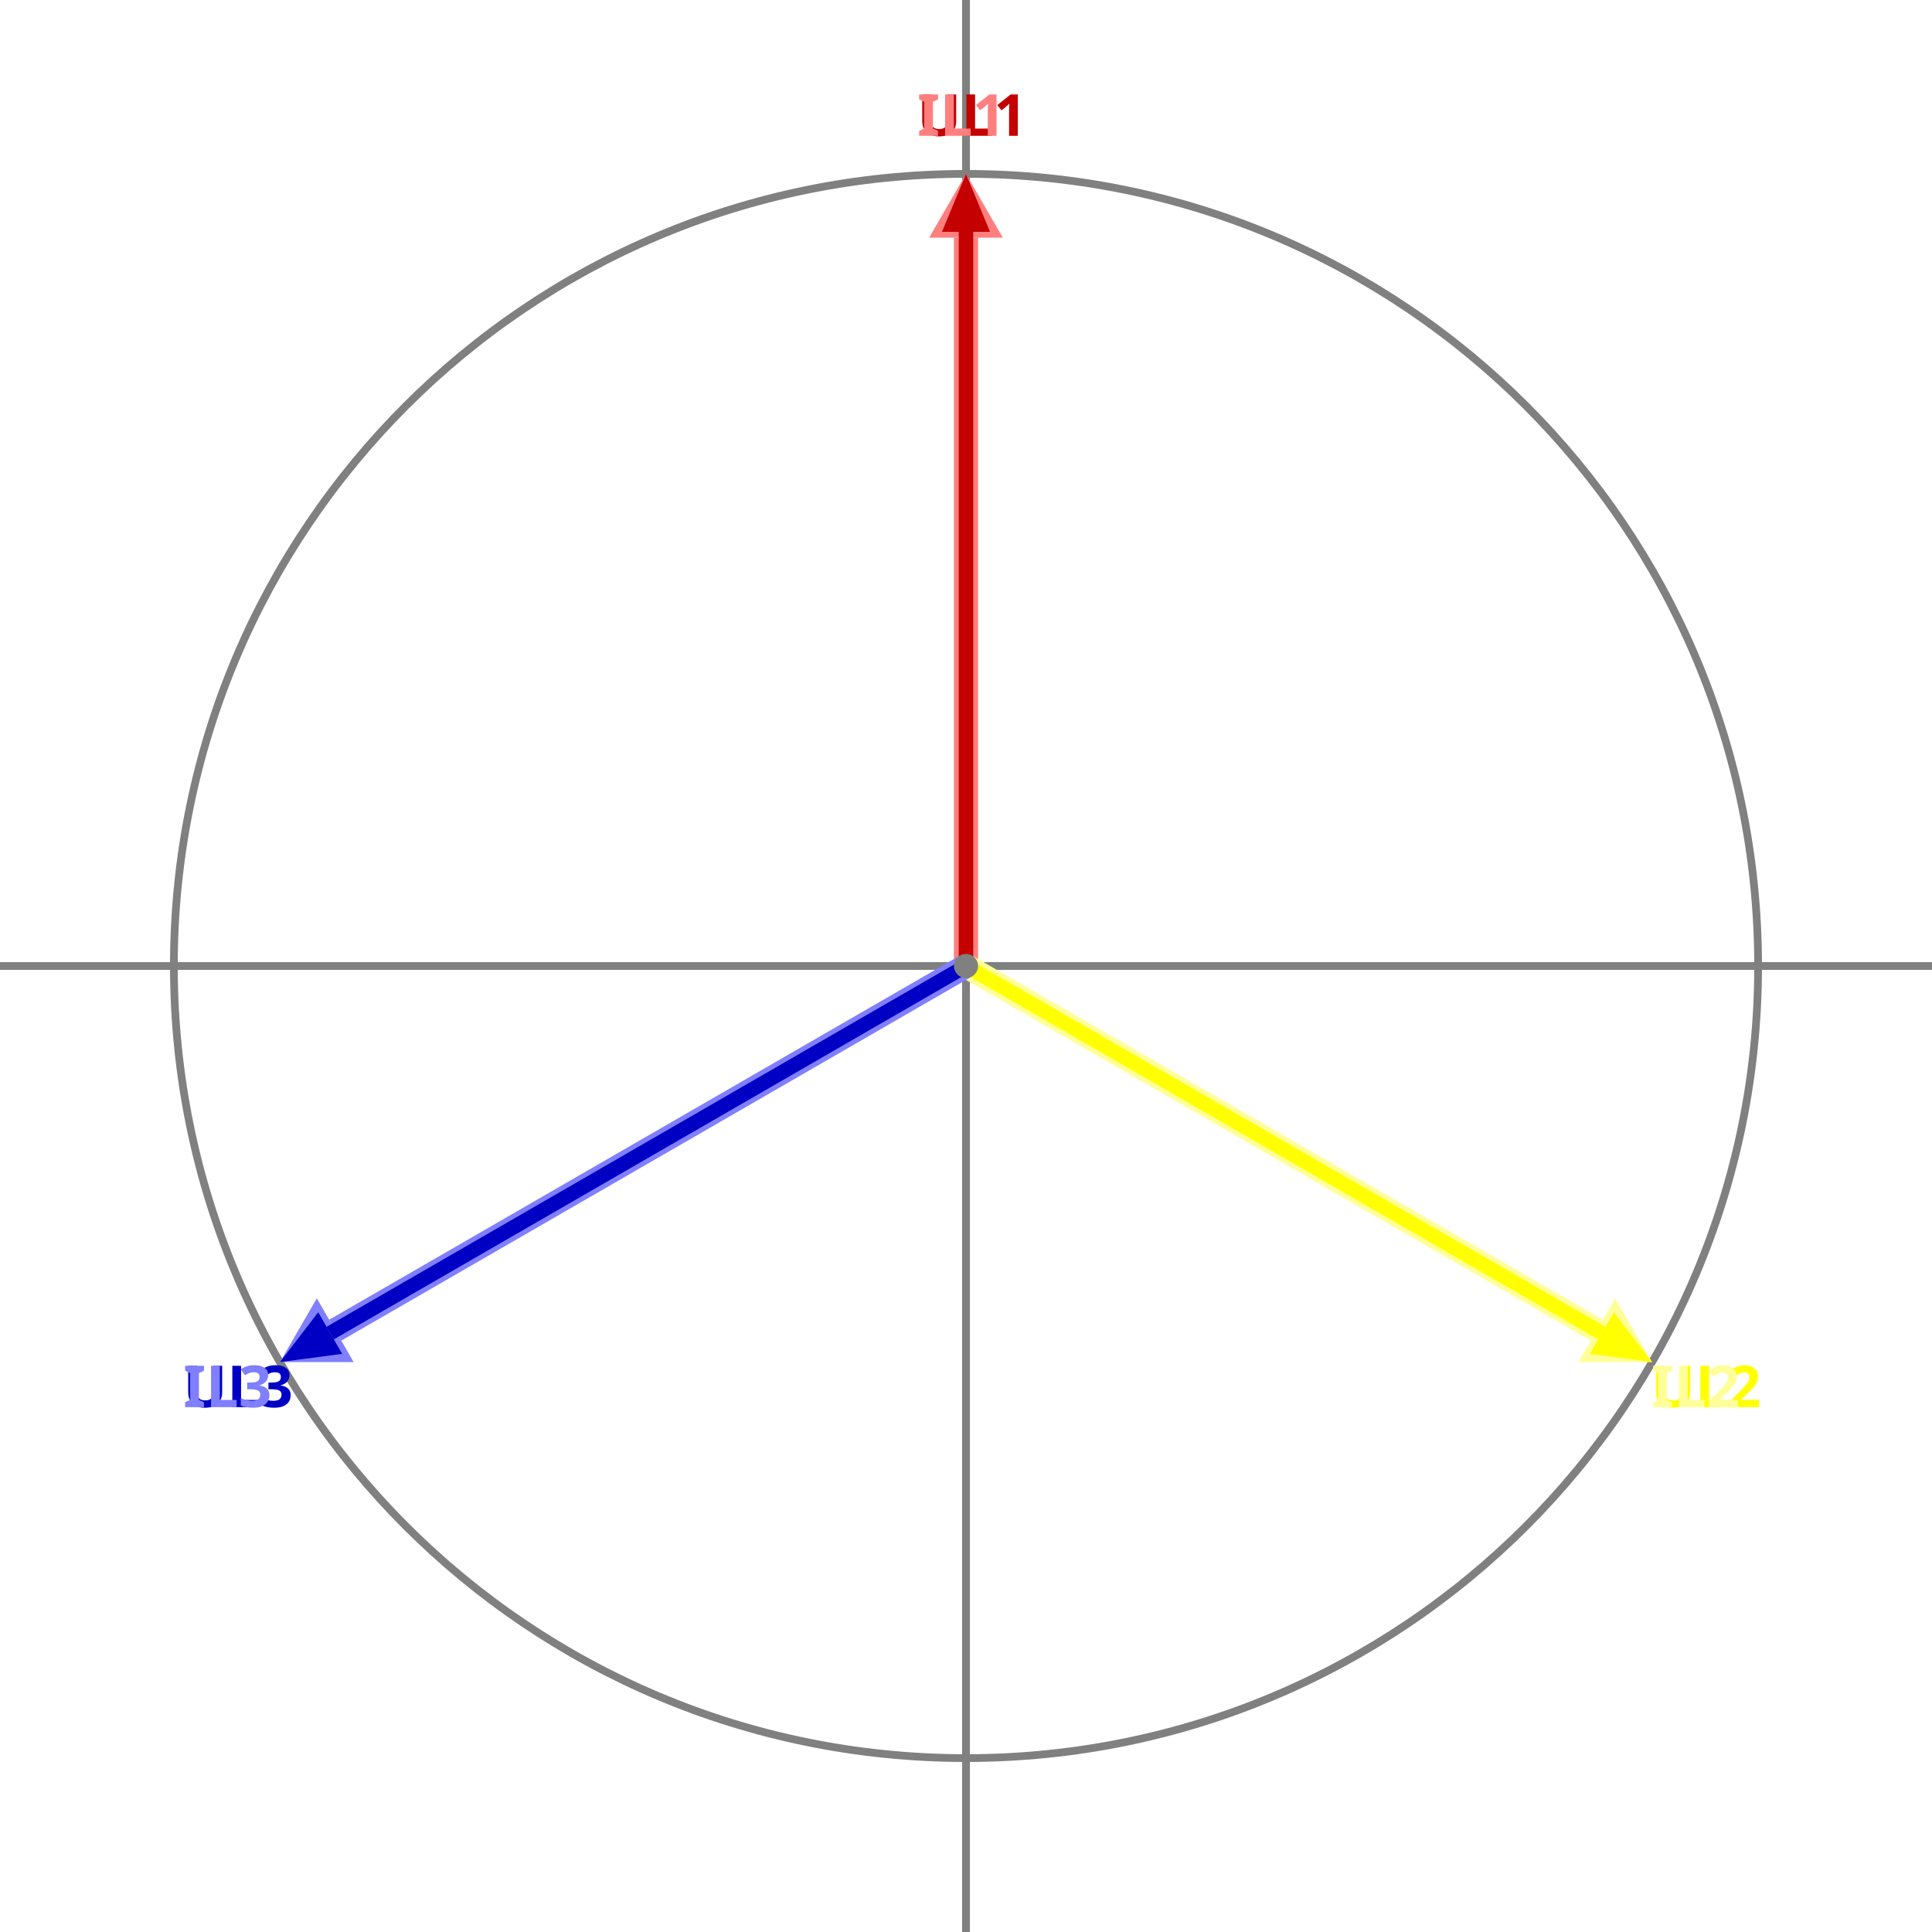
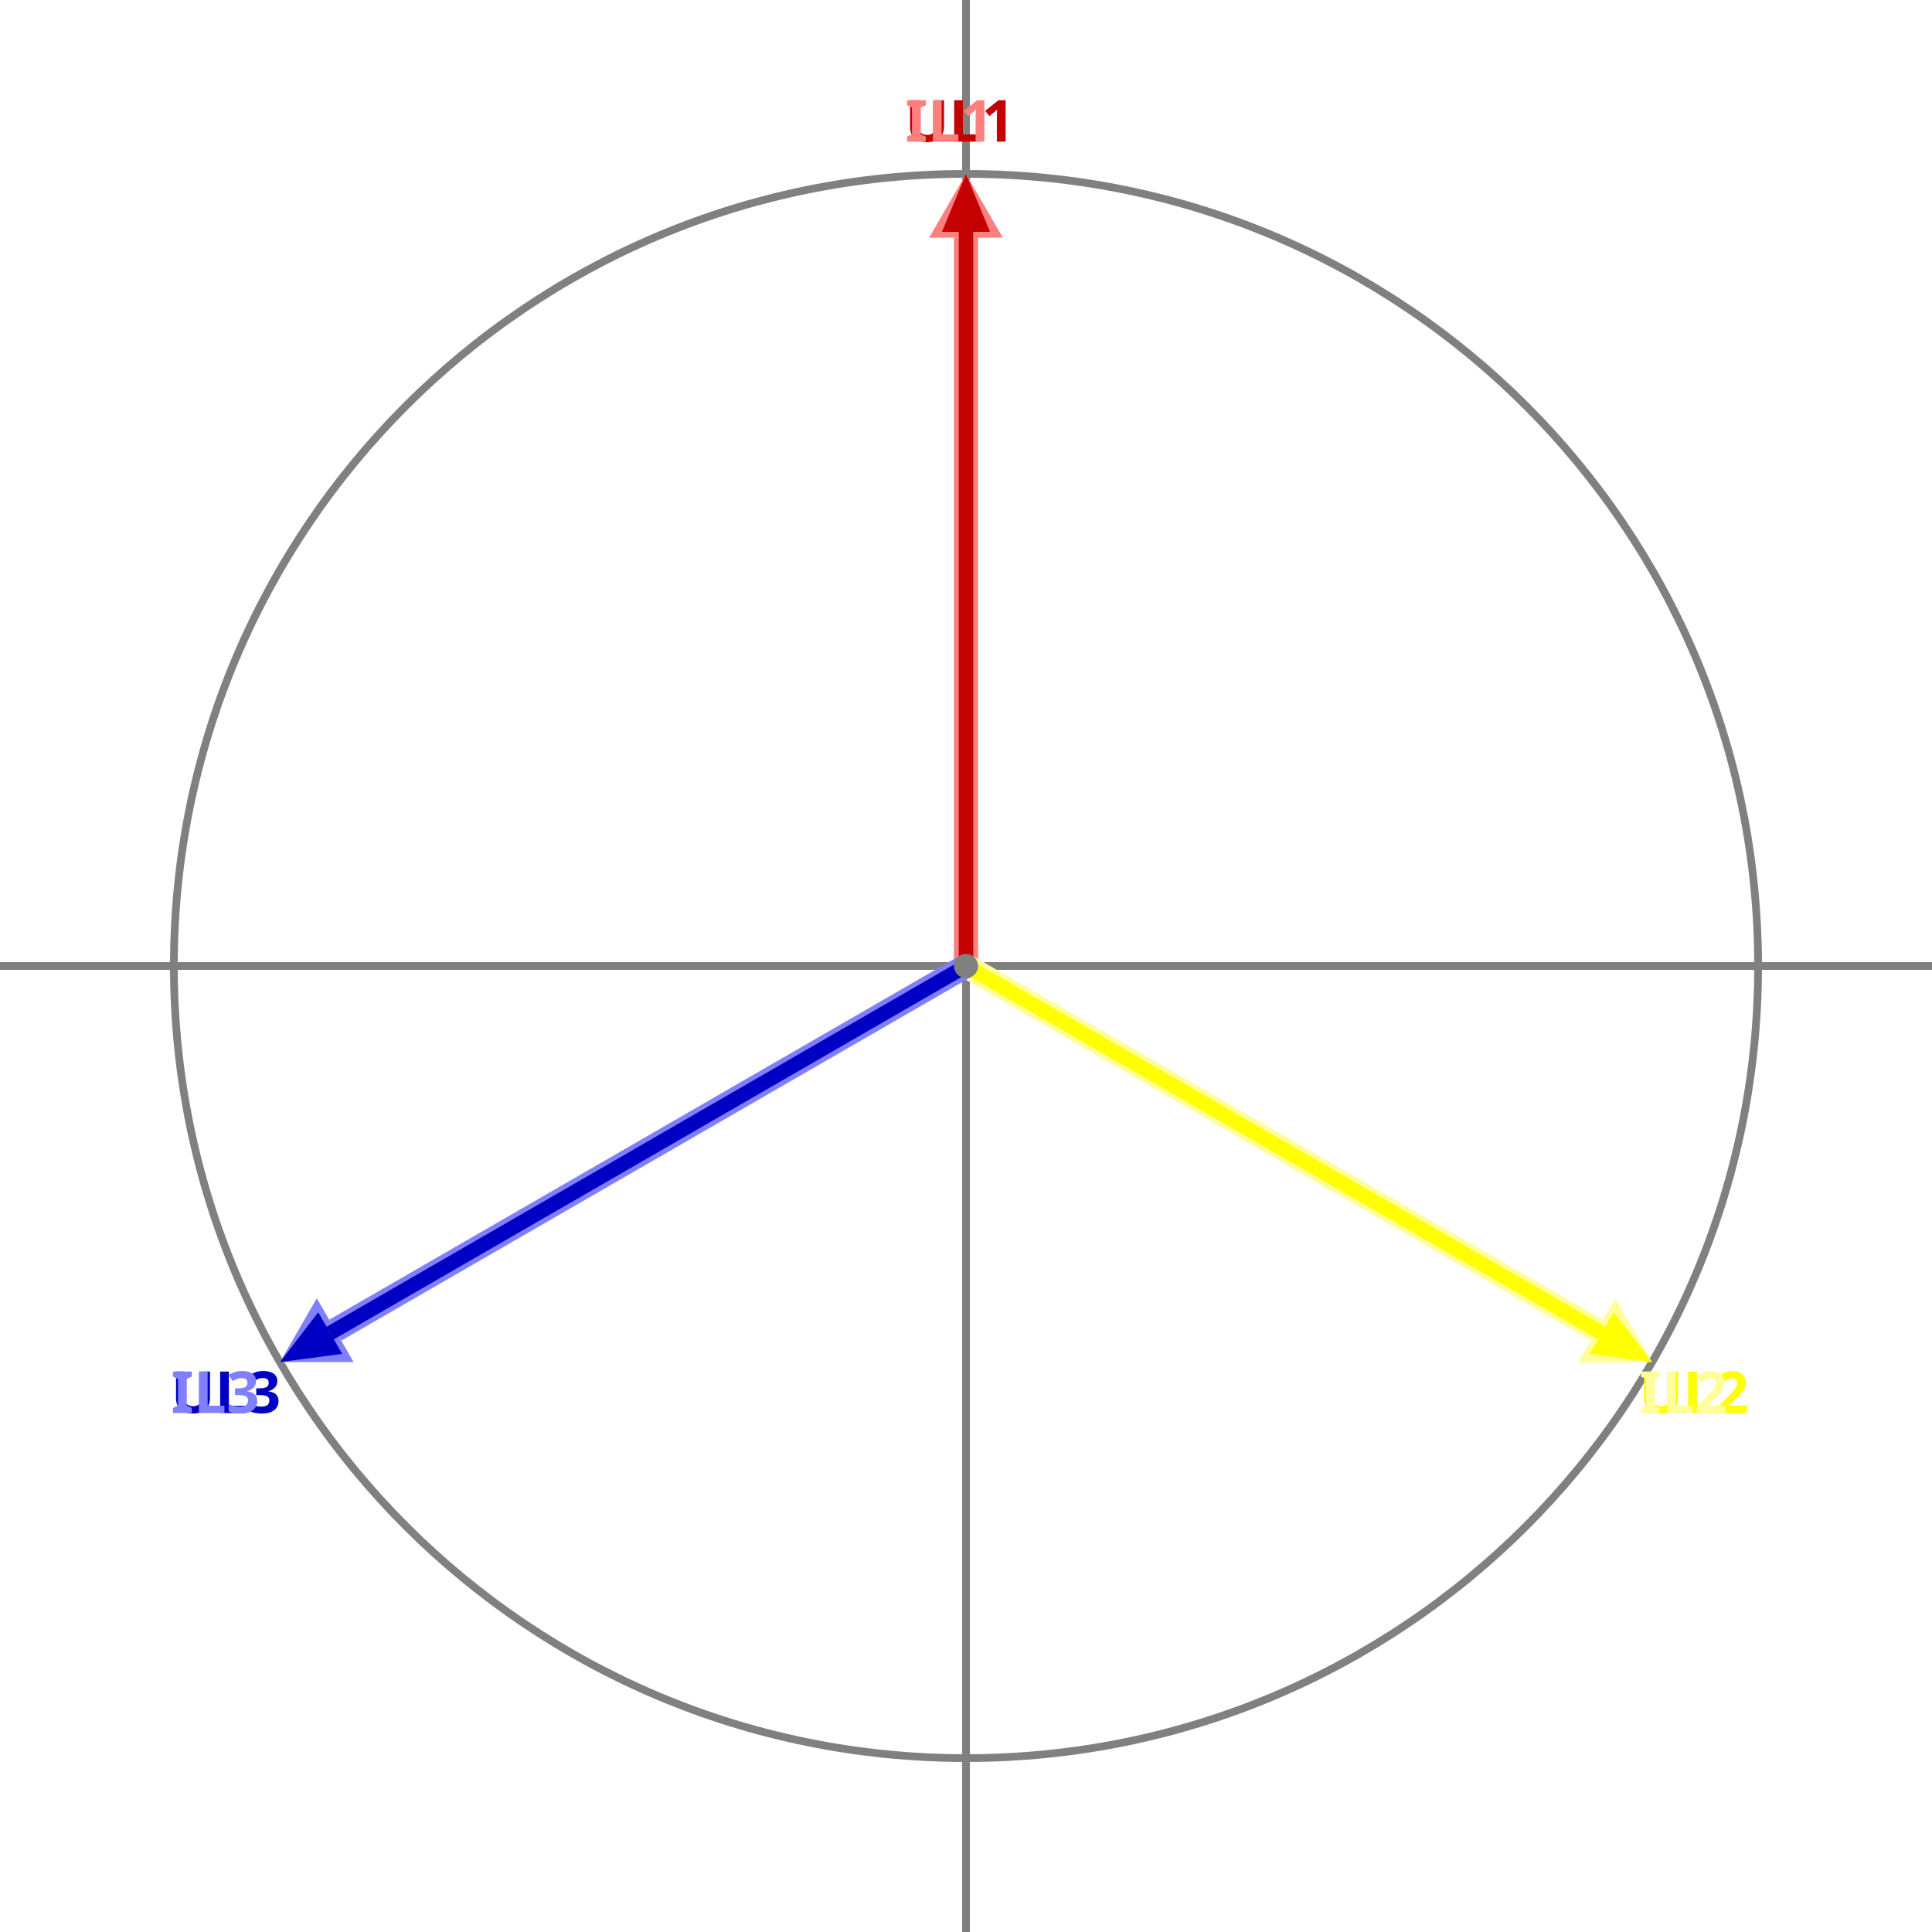
<svg xmlns="http://www.w3.org/2000/svg" width="705.556mm" height="705.556mm" viewBox="0 0 2000 2000" version="1.2" baseProfile="tiny">
  <defs>
</defs>
  <g fill="none" stroke="black" stroke-width="1" fill-rule="evenodd" stroke-linecap="square" stroke-linejoin="bevel">
    <g fill="none" stroke="#808080" stroke-opacity="1" stroke-width="8" stroke-linecap="square" stroke-linejoin="bevel" transform="matrix(1,0,0,1,0,0)" font-family="Sans" font-size="60" font-weight="570" font-style="normal">
      <polyline fill="none" vector-effect="none" points="0,1000 2000,1000 " />
      <polyline fill="none" vector-effect="none" points="1000,0 1000,2000 " />
      <path vector-effect="none" fill-rule="evenodd" d="M1820,1000 C1820,547.127 1452.87,180 1000,180 C547.127,180 180,547.127 180,1000 C180,1452.87 547.127,1820 1000,1820 C1452.87,1820 1820,1452.87 1820,1000 " />
    </g>
    <g fill="none" stroke="#ff7f7f" stroke-opacity="1" stroke-width="25" stroke-linecap="square" stroke-linejoin="bevel" transform="matrix(1,0,0,1,0,0)" font-family="Sans" font-size="60" font-weight="570" font-style="normal">
      <polyline fill="none" vector-effect="none" points="1000,987.5 1000,258.5 " />
    </g>
    <g fill="none" stroke="none" transform="matrix(1,0,0,1,0,0)" font-family="Sans" font-size="60" font-weight="570" font-style="normal">
      <path vector-effect="none" fill-rule="evenodd" d="M1000,180 L1038.11,246 L961.895,246 L1000,180" />
    </g>
    <g fill="#ff7f7f" fill-opacity="1" stroke="none" transform="matrix(1,0,0,1,0,0)" font-family="Sans" font-size="60" font-weight="570" font-style="normal">
      <path vector-effect="none" fill-rule="evenodd" d="M1000,180 L1038.11,246 L961.895,246" />
    </g>
    <g fill="none" stroke="#ffff99" stroke-opacity="1" stroke-width="25" stroke-linecap="square" stroke-linejoin="bevel" transform="matrix(1,0,0,1,0,0)" font-family="Sans" font-size="60" font-weight="570" font-style="normal">
      <polyline fill="none" vector-effect="none" points="1010.83,1006.25 1642.16,1370.75 " />
    </g>
    <g fill="none" stroke="none" transform="matrix(1,0,0,1,0,0)" font-family="Sans" font-size="60" font-weight="570" font-style="normal">
      <path vector-effect="none" fill-rule="evenodd" d="M1710.14,1410 L1633.93,1410 L1672.04,1344 L1710.14,1410" />
    </g>
    <g fill="#ffff99" fill-opacity="1" stroke="none" transform="matrix(1,0,0,1,0,0)" font-family="Sans" font-size="60" font-weight="570" font-style="normal">
      <path vector-effect="none" fill-rule="evenodd" d="M1710.14,1410 L1633.93,1410 L1672.04,1344" />
    </g>
    <g fill="none" stroke="#7f7fff" stroke-opacity="1" stroke-width="25" stroke-linecap="square" stroke-linejoin="bevel" transform="matrix(1,0,0,1,0,0)" font-family="Sans" font-size="60" font-weight="570" font-style="normal">
      <polyline fill="none" vector-effect="none" points="989.175,1006.25 357.842,1370.75 " />
    </g>
    <g fill="none" stroke="none" transform="matrix(1,0,0,1,0,0)" font-family="Sans" font-size="60" font-weight="570" font-style="normal">
      <path vector-effect="none" fill-rule="evenodd" d="M289.859,1410 L327.964,1344 L366.069,1410 L289.859,1410" />
    </g>
    <g fill="#7f7fff" fill-opacity="1" stroke="none" transform="matrix(1,0,0,1,0,0)" font-family="Sans" font-size="60" font-weight="570" font-style="normal">
      <path vector-effect="none" fill-rule="evenodd" d="M289.859,1410 L327.964,1344 L366.069,1410" />
    </g>
    <g fill="none" stroke="#c40000" stroke-opacity="1" stroke-width="15" stroke-linecap="square" stroke-linejoin="bevel" transform="matrix(1,0,0,1,0,0)" font-family="Sans" font-size="60" font-weight="570" font-style="normal">
      <polyline fill="none" vector-effect="none" points="1000,992.5 1000,247.5 " />
    </g>
    <g fill="none" stroke="none" transform="matrix(1,0,0,1,0,0)" font-family="Sans" font-size="60" font-weight="570" font-style="normal">
      <path vector-effect="none" fill-rule="evenodd" d="M1000,180 L1024.85,240 L975.147,240 L1000,180" />
    </g>
    <g fill="#c40000" fill-opacity="1" stroke="none" transform="matrix(1,0,0,1,0,0)" font-family="Sans" font-size="60" font-weight="570" font-style="normal">
      <path vector-effect="none" fill-rule="evenodd" d="M1000,180 L1024.85,240 L975.147,240" />
    </g>
    <g fill="none" stroke="#ffff00" stroke-opacity="1" stroke-width="15" stroke-linecap="square" stroke-linejoin="bevel" transform="matrix(1,0,0,1,0,0)" font-family="Sans" font-size="60" font-weight="570" font-style="normal">
      <polyline fill="none" vector-effect="none" points="1006.5,1003.75 1651.68,1376.25 " />
    </g>
    <g fill="none" stroke="none" transform="matrix(1,0,0,1,0,0)" font-family="Sans" font-size="60" font-weight="570" font-style="normal">
      <path vector-effect="none" fill-rule="evenodd" d="M1710.14,1410 L1645.75,1401.52 L1670.61,1358.48 L1710.14,1410" />
    </g>
    <g fill="#ffff00" fill-opacity="1" stroke="none" transform="matrix(1,0,0,1,0,0)" font-family="Sans" font-size="60" font-weight="570" font-style="normal">
      <path vector-effect="none" fill-rule="evenodd" d="M1710.14,1410 L1645.75,1401.52 L1670.61,1358.48" />
    </g>
    <g fill="none" stroke="#0000c4" stroke-opacity="1" stroke-width="15" stroke-linecap="square" stroke-linejoin="bevel" transform="matrix(1,0,0,1,0,0)" font-family="Sans" font-size="60" font-weight="570" font-style="normal">
      <polyline fill="none" vector-effect="none" points="993.505,1003.75 348.316,1376.25 " />
    </g>
    <g fill="none" stroke="none" transform="matrix(1,0,0,1,0,0)" font-family="Sans" font-size="60" font-weight="570" font-style="normal">
      <path vector-effect="none" fill-rule="evenodd" d="M289.859,1410 L329.394,1358.48 L354.247,1401.52 L289.859,1410" />
    </g>
    <g fill="#0000c4" fill-opacity="1" stroke="none" transform="matrix(1,0,0,1,0,0)" font-family="Sans" font-size="60" font-weight="570" font-style="normal">
      <path vector-effect="none" fill-rule="evenodd" d="M289.859,1410 L329.394,1358.48 L354.247,1401.52" />
    </g>
    <g fill="none" stroke="#c40000" stroke-opacity="1" stroke-width="1" stroke-linecap="square" stroke-linejoin="bevel" transform="matrix(1,0,0,1,0,0)" font-family="Sans" font-size="60" font-weight="570" font-style="normal">
-       <text fill="#c40000" fill-opacity="1" stroke="none" xml:space="preserve" x="949.594" y="140.6" font-family="Sans" font-size="60" font-weight="570" font-style="normal">UL1</text>
+       <text fill="#c40000" fill-opacity="1" stroke="none" xml:space="preserve" x="936.984" y="146.6" font-family="Sans" font-size="60" font-weight="570" font-style="normal">UL1</text>
    </g>
    <g fill="none" stroke="#ffff00" stroke-opacity="1" stroke-width="1" stroke-linecap="square" stroke-linejoin="bevel" transform="matrix(1,0,0,1,0,0)" font-family="Sans" font-size="60" font-weight="570" font-style="normal">
-       <text fill="#ffff00" fill-opacity="1" stroke="none" xml:space="preserve" x="1709.44" y="1456.7" font-family="Sans" font-size="60" font-weight="570" font-style="normal">UL2</text>
+       <text fill="#ffff00" fill-opacity="1" stroke="none" xml:space="preserve" x="1696.84" y="1462.7" font-family="Sans" font-size="60" font-weight="570" font-style="normal">UL2</text>
    </g>
    <g fill="none" stroke="#0000c4" stroke-opacity="1" stroke-width="1" stroke-linecap="square" stroke-linejoin="bevel" transform="matrix(1,0,0,1,0,0)" font-family="Sans" font-size="60" font-weight="570" font-style="normal">
-       <text fill="#0000c4" fill-opacity="1" stroke="none" xml:space="preserve" x="189.734" y="1456.7" font-family="Sans" font-size="60" font-weight="570" font-style="normal">UL3</text>
+       <text fill="#0000c4" fill-opacity="1" stroke="none" xml:space="preserve" x="177.141" y="1462.7" font-family="Sans" font-size="60" font-weight="570" font-style="normal">UL3</text>
    </g>
    <g fill="none" stroke="#ff7f7f" stroke-opacity="1" stroke-width="1" stroke-linecap="square" stroke-linejoin="bevel" transform="matrix(1,0,0,1,0,0)" font-family="Sans" font-size="60" font-weight="570" font-style="normal">
-       <text fill="#ff7f7f" fill-opacity="1" stroke="none" xml:space="preserve" x="949.594" y="140.6" font-family="Sans" font-size="60" font-weight="570" font-style="normal">IL1</text>
+       <text fill="#ff7f7f" fill-opacity="1" stroke="none" xml:space="preserve" x="936.984" y="146.6" font-family="Sans" font-size="60" font-weight="570" font-style="normal">IL1</text>
    </g>
    <g fill="none" stroke="#ffff99" stroke-opacity="1" stroke-width="1" stroke-linecap="square" stroke-linejoin="bevel" transform="matrix(1,0,0,1,0,0)" font-family="Sans" font-size="60" font-weight="570" font-style="normal">
-       <text fill="#ffff99" fill-opacity="1" stroke="none" xml:space="preserve" x="1709.44" y="1456.7" font-family="Sans" font-size="60" font-weight="570" font-style="normal">IL2</text>
+       <text fill="#ffff99" fill-opacity="1" stroke="none" xml:space="preserve" x="1696.84" y="1462.7" font-family="Sans" font-size="60" font-weight="570" font-style="normal">IL2</text>
    </g>
    <g fill="none" stroke="#7f7fff" stroke-opacity="1" stroke-width="1" stroke-linecap="square" stroke-linejoin="bevel" transform="matrix(1,0,0,1,0,0)" font-family="Sans" font-size="60" font-weight="570" font-style="normal">
-       <text fill="#7f7fff" fill-opacity="1" stroke="none" xml:space="preserve" x="189.734" y="1456.7" font-family="Sans" font-size="60" font-weight="570" font-style="normal">IL3</text>
+       <text fill="#7f7fff" fill-opacity="1" stroke="none" xml:space="preserve" x="177.141" y="1462.7" font-family="Sans" font-size="60" font-weight="570" font-style="normal">IL3</text>
    </g>
    <g fill="#808080" fill-opacity="1" stroke="none" transform="matrix(1,0,0,1,0,0)" font-family="Sans" font-size="60" font-weight="570" font-style="normal">
      <circle cx="1000" cy="1000" r="12.5" />
    </g>
  </g>
</svg>
